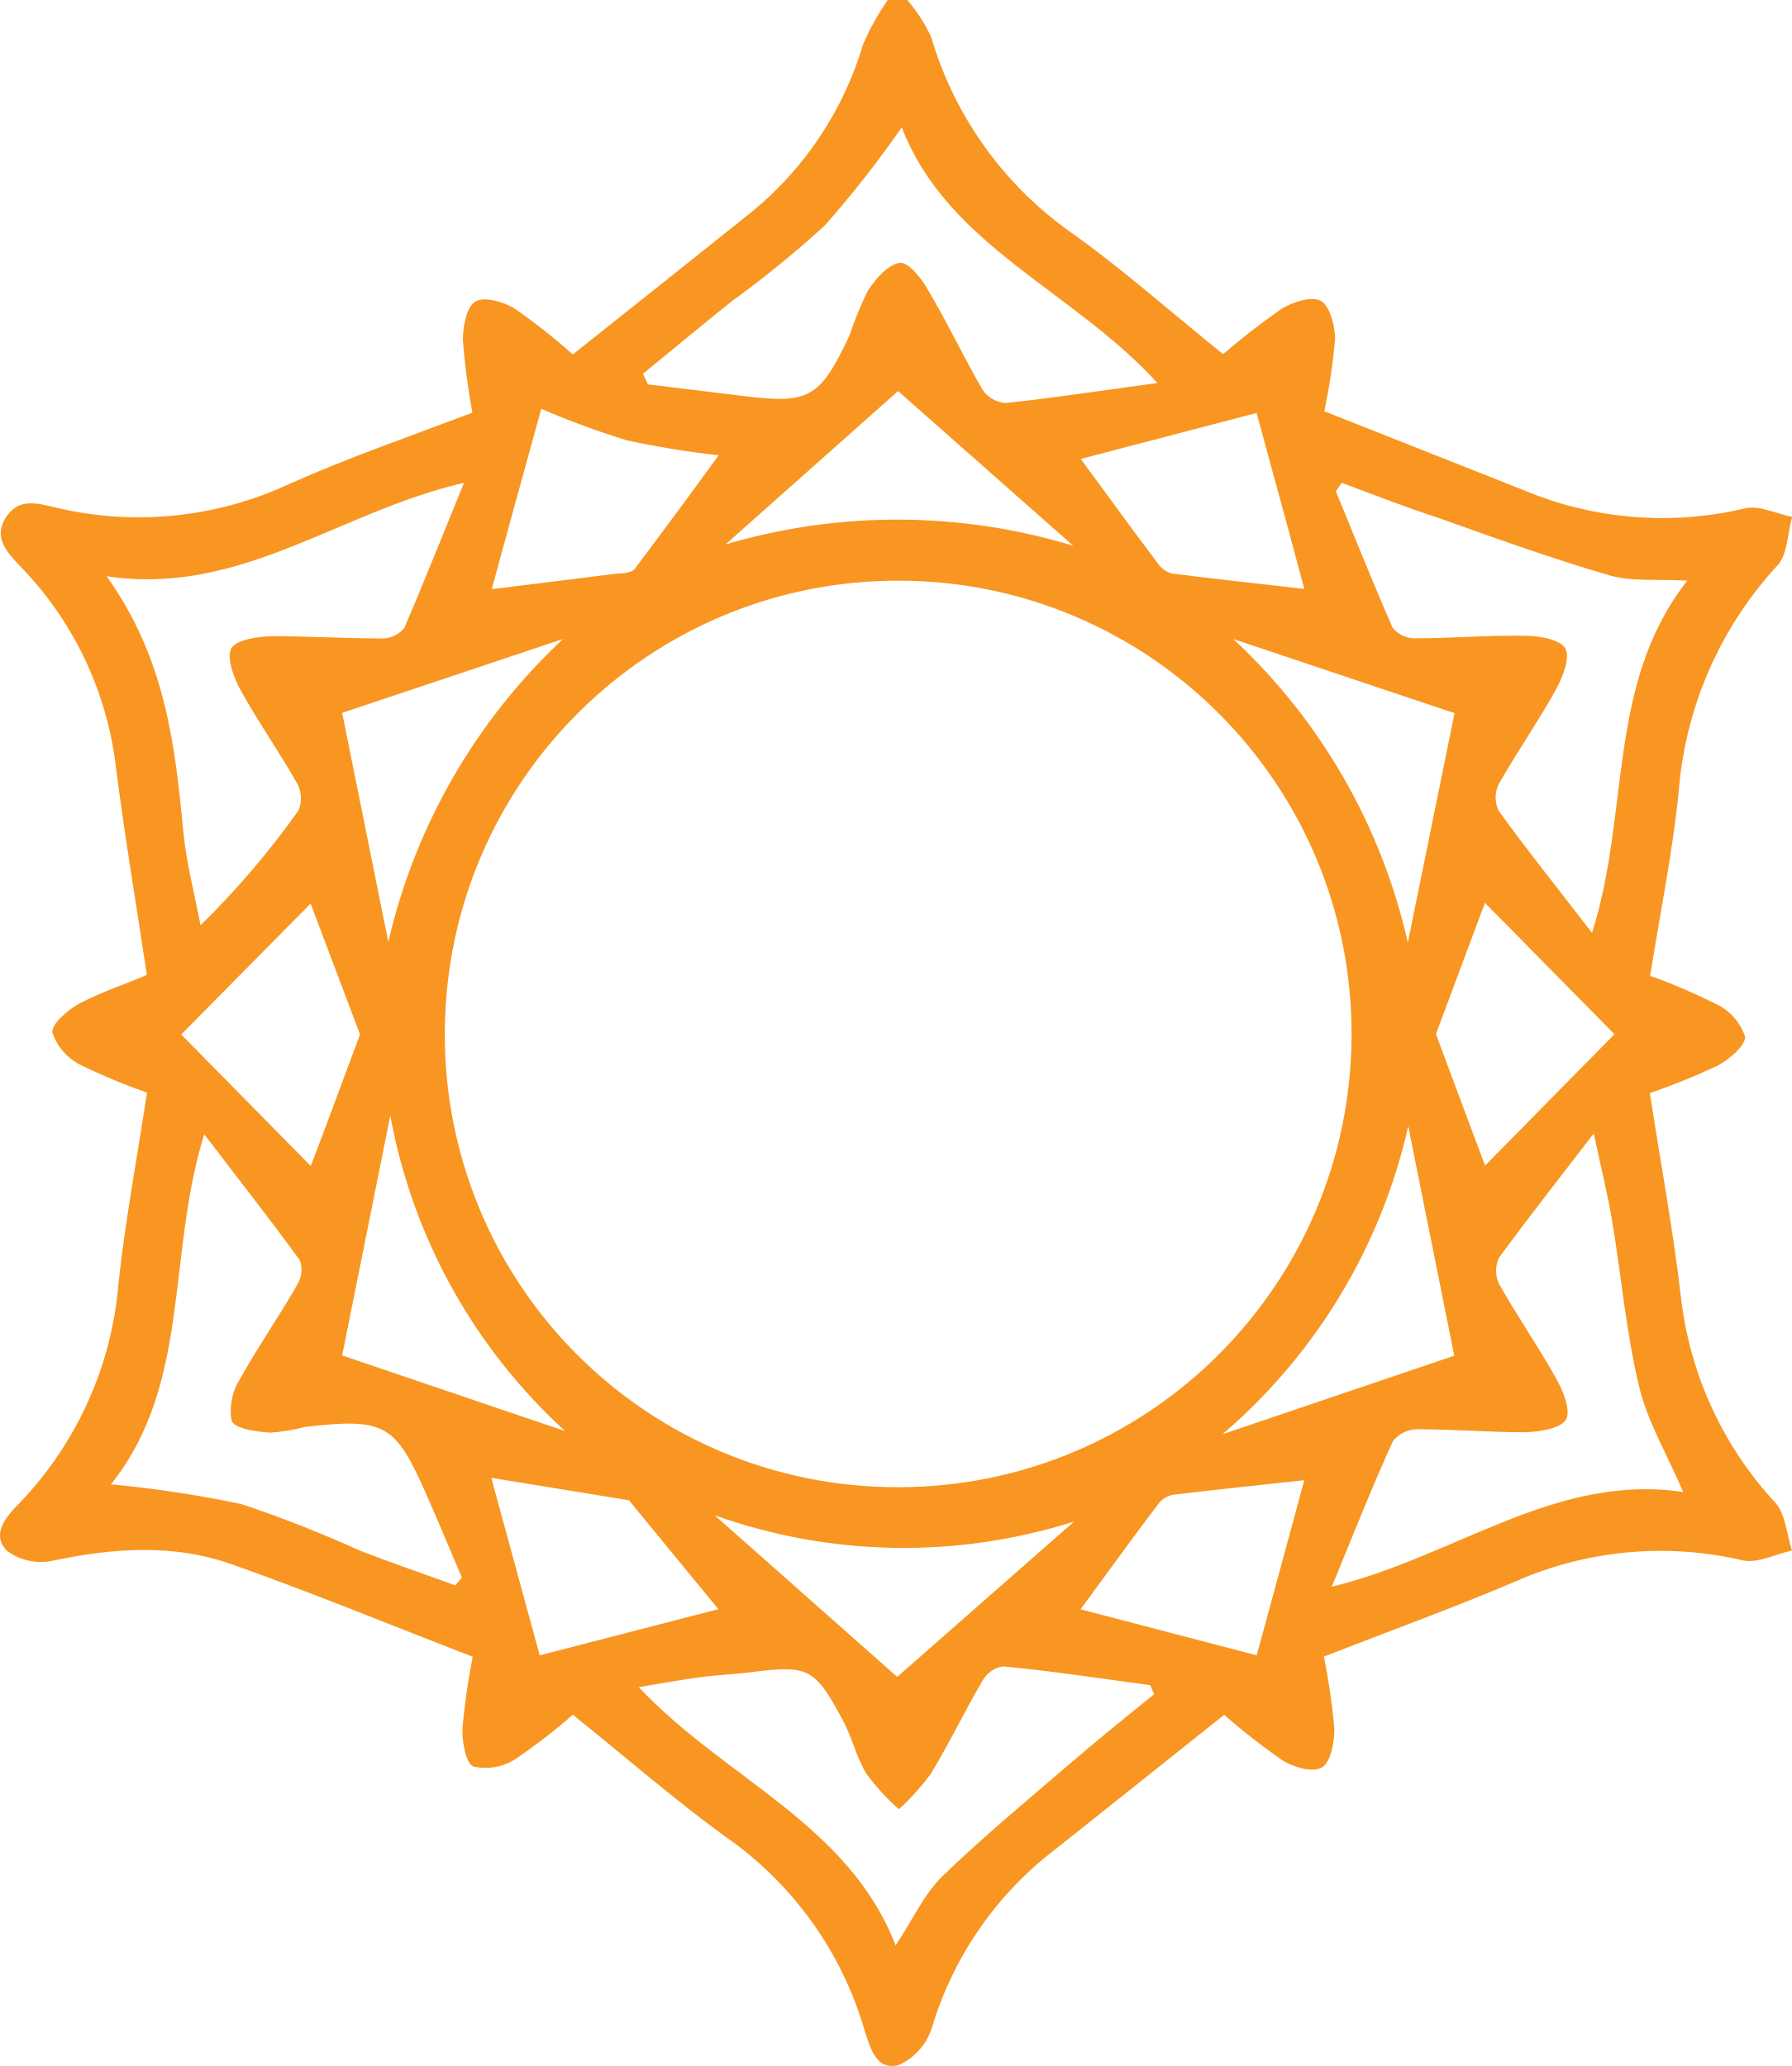
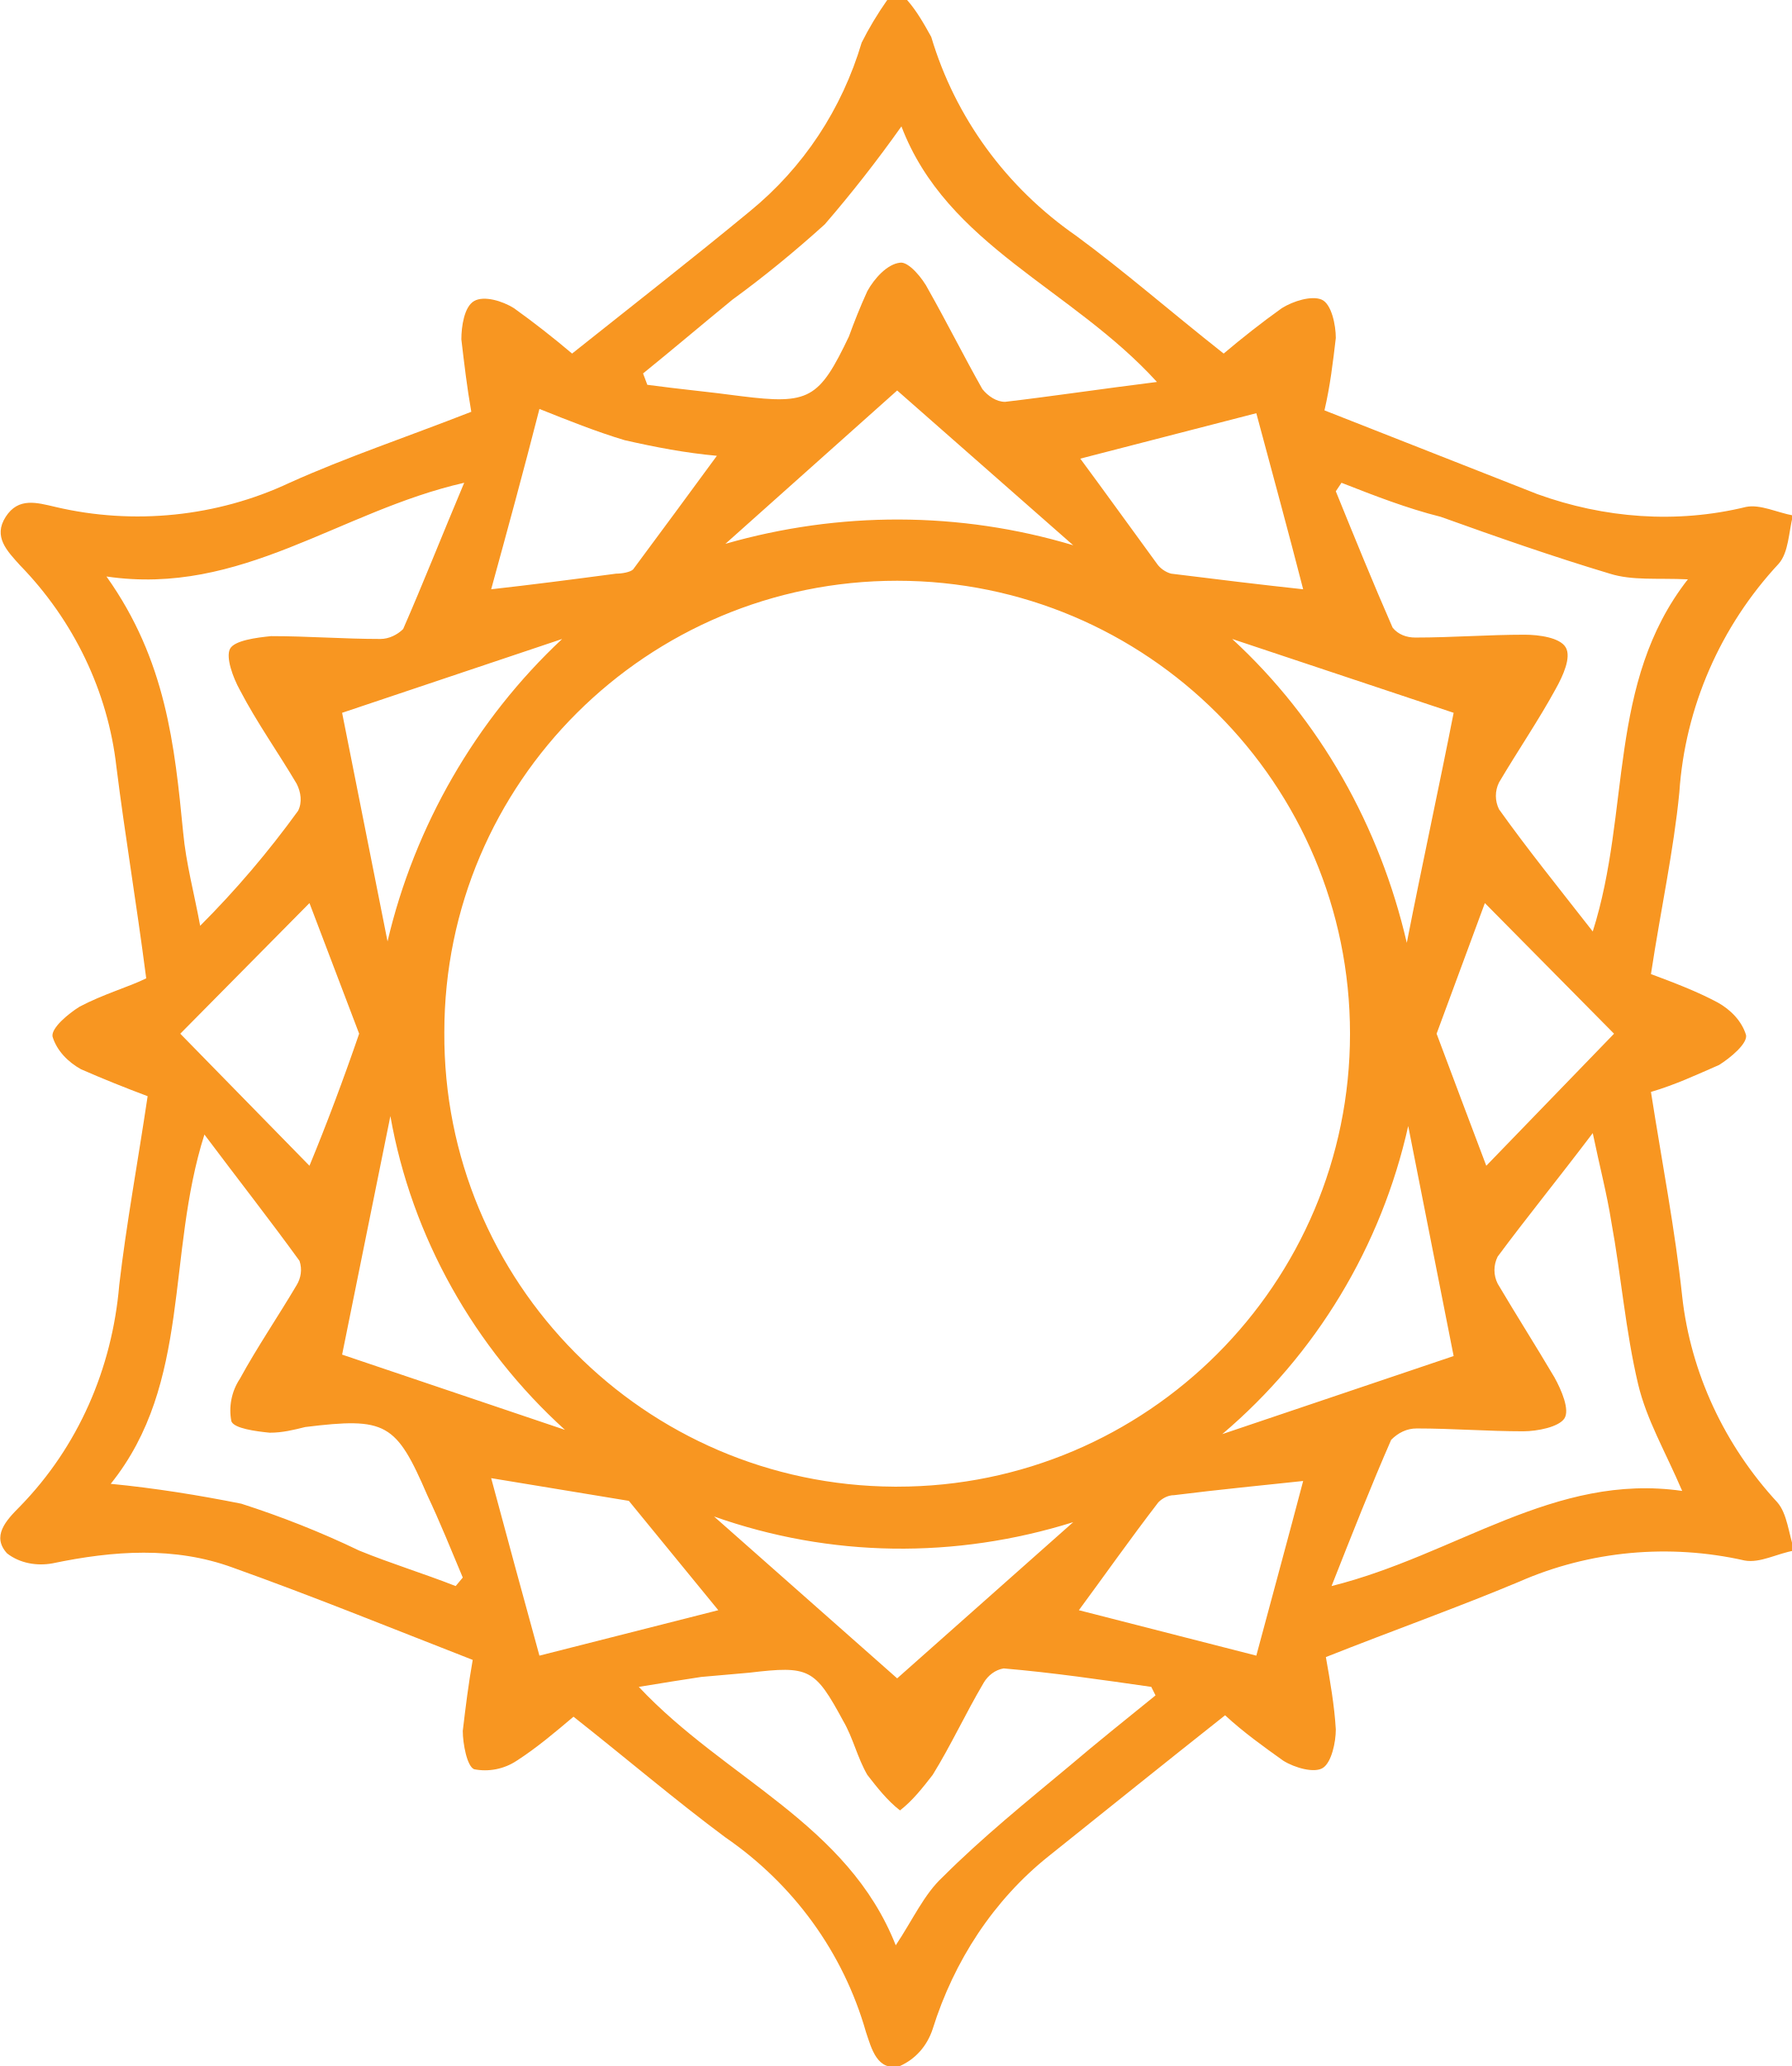
- <svg xmlns="http://www.w3.org/2000/svg" viewBox="0 0 126.16 145.49">
-   <defs>
-     <style>.cls-1{fill:#f89621;}</style>
-   </defs>
-   <g id="Layer_2" data-name="Layer 2">
-     <g id="Layer_5" data-name="Layer 5">
-       <path class="cls-1" d="M63.88,0a11.23,11.23,0,0,1,1.68,2.61,25.75,25.75,0,0,0,10.19,14c3.44,2.49,6.64,5.32,10.36,8.33a51.38,51.38,0,0,1,4.12-3.19c.77-.49,2.14-.92,2.77-.56s1,1.76,1,2.68a43.12,43.12,0,0,1-.76,5.09l15,5.94a25.2,25.2,0,0,0,14.66.89c1-.21,2.18.39,3.28.61-.33,1.15-.32,2.61-1,3.38a26.54,26.54,0,0,0-7,16.1c-.43,4.14-1.26,8.24-2,12.84a42.4,42.4,0,0,1,4.68,2,3.93,3.93,0,0,1,2,2.26c.09.6-1.11,1.64-1.94,2.07a47.74,47.74,0,0,1-4.76,1.93c.79,5.08,1.65,9.71,2.19,14.38A25.58,25.58,0,0,0,125,105.83c.73.82.79,2.23,1.17,3.36-1.17.25-2.44.93-3.49.69a25.31,25.31,0,0,0-15.92,1.46c-4.33,1.85-8.76,3.45-13.55,5.32a46.27,46.27,0,0,1,.74,5.1c0,.93-.26,2.34-.88,2.71s-2,0-2.81-.53a46.29,46.29,0,0,1-4.07-3.18c-4.34,3.45-8.36,6.68-12.41,9.88a24.74,24.74,0,0,0-8.18,12.19,4.28,4.28,0,0,1-2.32,2.59c-1.59.42-2-1.18-2.41-2.45A25.15,25.15,0,0,0,51,129.29c-3.55-2.59-6.88-5.49-10.67-8.54a40.85,40.85,0,0,1-4,3.1,3.89,3.89,0,0,1-3,.55c-.55-.24-.81-1.79-.77-2.73a48.89,48.89,0,0,1,.72-5c-5.85-2.26-11.33-4.52-16.9-6.49C12.24,108.7,8,109,3.71,109.91a4,4,0,0,1-3.23-.71c-1.1-1.15-.1-2.35.87-3.33a25.32,25.32,0,0,0,7-15.58c.47-4.3,1.27-8.56,2-13.35A41.64,41.64,0,0,1,5.69,75a3.93,3.93,0,0,1-2-2.29c-.09-.59,1.11-1.62,1.94-2.06,1.66-.86,3.46-1.44,4.71-2-.78-5.18-1.58-9.9-2.18-14.64A24.37,24.37,0,0,0,1.4,39.85c-.94-1-1.87-2-1-3.39s2.16-1.05,3.47-.73a25.14,25.14,0,0,0,16.55-1.67c4-1.79,8.2-3.24,12.84-5a48.06,48.06,0,0,1-.67-5.12c0-.93.25-2.32.87-2.7s2,0,2.79.5a44.17,44.17,0,0,1,4.08,3.22c4.37-3.47,8.46-6.73,12.55-10A24.08,24.08,0,0,0,60.77,3.11,17.7,17.7,0,0,1,62.51,0Zm-.67,104.73a31.92,31.92,0,1,0-31.89-32A31.83,31.83,0,0,0,63.21,104.73Zm-55.4-.2A80.93,80.93,0,0,1,17,105.92a86,86,0,0,1,8.3,3.26c2.23.87,4.5,1.64,6.75,2.46l.47-.55c-.82-1.92-1.63-3.86-2.47-5.78-2.23-5.06-2.92-5.46-8.55-4.83a13,13,0,0,1-2.48.41c-1-.08-2.48-.27-2.71-.83a4.18,4.18,0,0,1,.62-3c1.25-2.25,2.73-4.37,4-6.59a2,2,0,0,0,.18-1.72c-2.08-2.87-4.27-5.65-6.73-8.87C11.72,88.4,13.47,97.45,7.81,104.53Zm86,7.2c8.76-2.16,15.72-8,24.7-6.66-1.18-2.75-2.54-5-3.12-7.49-.9-3.77-1.23-7.68-1.87-11.51-.31-1.91-.79-3.79-1.31-6.25-2.52,3.27-4.65,6-6.66,8.73a2.14,2.14,0,0,0,0,1.88c1.26,2.24,2.74,4.36,4,6.62.5.88,1.08,2.31.7,2.93s-1.89.86-2.91.88c-2.5,0-5-.21-7.51-.21a2.24,2.24,0,0,0-1.75.82C96.63,104.64,95.35,107.89,93.77,111.73ZM45.27,26.32l.35.75c2.19.27,4.38.52,6.56.8,4.8.59,5.51.22,7.61-4.2a26.79,26.79,0,0,1,1.29-3.16c.55-.85,1.42-1.88,2.27-2,.59-.09,1.56,1.12,2,1.93,1.35,2.28,2.49,4.68,3.82,7a2.15,2.15,0,0,0,1.64.94c3.37-.36,6.74-.87,10.68-1.41-6-6.57-14.77-9.65-18-18a76.11,76.11,0,0,1-5.41,6.9,75.09,75.09,0,0,1-6.55,5.34C49.43,22.89,47.36,24.61,45.27,26.32ZM94.47,34l-.42.59c1.32,3.21,2.61,6.44,4,9.62a2,2,0,0,0,1.56.74c2.57,0,5.14-.22,7.71-.18,1,0,2.52.24,2.89.9s-.2,2.05-.69,2.94c-1.25,2.25-2.73,4.37-4,6.61a2.14,2.14,0,0,0,0,1.88c2,2.77,4.14,5.44,6.57,8.59,2.7-8.46,1-17.55,6.71-24.8-2.16-.12-3.92.08-5.48-.37-4-1.17-8-2.6-11.9-4C99.08,35.76,96.79,34.87,94.47,34ZM63.06,137c1.21-1.84,2-3.6,3.26-4.84,2.83-2.75,5.88-5.27,8.88-7.85,2-1.71,4-3.35,6.06-5l-.28-.64c-3.46-.46-6.91-1-10.37-1.32a2,2,0,0,0-1.43,1c-1.26,2.15-2.34,4.41-3.63,6.54a17.28,17.28,0,0,1-2.26,2.52A15.88,15.88,0,0,1,61,124.91c-.71-1.15-1-2.55-1.65-3.75-2-3.74-2.43-3.92-6.56-3.39-1.14.14-2.29.18-3.42.33-1.3.17-2.58.41-4.4.71C51.1,125.32,59.72,128.4,63.06,137ZM32.67,34c-8.75,2-15.73,8-25.16,6.58,4.17,5.86,4.81,11.93,5.4,18,.21,2.21.79,4.39,1.21,6.58A59.86,59.86,0,0,0,21,57.1a2.19,2.19,0,0,0-.06-1.9c-1.27-2.24-2.76-4.35-4-6.6-.49-.89-1-2.31-.66-2.93s1.88-.85,2.9-.87c2.57,0,5.14.16,7.71.16a2,2,0,0,0,1.57-.73C29.83,41.06,31.1,37.83,32.67,34Zm81,38.83-9.12-9.25-3.45,9.24c1.18,3.18,2.39,6.41,3.46,9.26Zm-88.33,0-3.47-9.2-9.11,9.22,9.12,9.26C23,79.19,24.17,76,25.36,72.81ZM38,116.57l12.58-3.25-6.3-7.67-9.69-1.58C35.71,108.17,36.92,112.59,38,116.57Zm50.48,0c1.11-4.08,2.31-8.47,3.35-12.33-2.8.3-5.93.63-9.06,1a1.74,1.74,0,0,0-1.11.53c-2,2.62-3.9,5.28-5.58,7.56Zm0-87.49L76.09,32.32c1.68,2.29,3.54,4.84,5.43,7.36a1.79,1.79,0,0,0,1,.71c3.25.41,6.51.76,9.31,1.08C90.79,37.56,89.6,33.2,88.47,29.08ZM34.62,41.49c2.73-.34,5.79-.71,8.84-1.1.43,0,1-.06,1.23-.33,2-2.66,4-5.37,5.91-8A61.24,61.24,0,0,1,44.11,31a57.18,57.18,0,0,1-6-2.21C36.92,33.08,35.71,37.5,34.62,41.49Zm41,65.66a39.68,39.68,0,0,1-25.3-.44l12.85,11.38ZM99.15,79.31A40.16,40.16,0,0,1,86.07,101l16.32-5.53ZM75.56,38.43,63.23,27.54,51.08,38.34A42.69,42.69,0,0,1,75.56,38.43ZM39.64,45,24.09,50.2l3.25,16.13A42.17,42.17,0,0,1,39.64,45Zm47.19,0A41.68,41.68,0,0,1,99.12,66.38c1.14-5.57,2.27-11.14,3.29-16.16ZM24.09,95.45l15.7,5.33A39.77,39.77,0,0,1,27.48,78.56Z" />
+ <svg xmlns="http://www.w3.org/2000/svg" version="1.1" id="Layer_1" x="0px" y="0px" viewBox="0 0 126.2 145.5" style="enable-background:new 0 0 126.2 145.5;" xml:space="preserve">
+   <style type="text/css">
+ 	.st0{fill:#F89621;}
+ 	.st1{fill:none;}
+ </style>
+   <g>
+     <g id="Layer_2_1_">
+       <g id="Layer_5">
+         <path class="st0" d="M63.9,0c0.7,0.8,1.2,1.7,1.7,2.6c1.7,5.7,5.3,10.6,10.2,14c3.4,2.5,6.6,5.3,10.4,8.3     c1.3-1.1,2.7-2.2,4.1-3.2c0.8-0.5,2.1-0.9,2.8-0.6s1,1.8,1,2.7c-0.2,1.7-0.4,3.4-0.8,5.1l15,5.9c4.7,1.7,9.8,2.1,14.7,0.9     c1-0.2,2.2,0.4,3.3,0.6c-0.3,1.2-0.3,2.6-1,3.4c-4.1,4.4-6.6,10.1-7,16.1c-0.4,4.1-1.3,8.2-2,12.8c1.6,0.6,3.2,1.2,4.7,2     c0.9,0.5,1.7,1.3,2,2.3c0.1,0.6-1.1,1.6-1.9,2.1c-1.6,0.7-3.1,1.4-4.8,1.9c0.8,5.1,1.7,9.7,2.2,14.4c0.6,5.4,3,10.5,6.7,14.5     c0.7,0.8,0.8,2.2,1.2,3.4c-1.2,0.2-2.4,0.9-3.5,0.7c-5.3-1.2-10.9-0.7-15.9,1.5c-4.3,1.8-8.8,3.4-13.6,5.3     c0.3,1.7,0.6,3.4,0.7,5.1c0,0.9-0.3,2.3-0.9,2.7s-2,0-2.8-0.5c-1.4-1-2.8-2-4.1-3.2c-4.3,3.4-8.4,6.7-12.4,9.9     c-3.9,3.1-6.7,7.4-8.2,12.2c-0.4,1.2-1.2,2.1-2.3,2.6c-1.6,0.4-2-1.2-2.4-2.4c-1.6-5.6-5.1-10.4-9.9-13.7     c-3.5-2.6-6.9-5.5-10.7-8.5c-1.3,1.1-2.6,2.2-4,3.1c-0.9,0.6-2,0.8-3,0.6c-0.5-0.2-0.8-1.8-0.8-2.7c0.2-1.7,0.4-3.3,0.7-5     c-5.9-2.3-11.3-4.5-16.9-6.5c-4.1-1.5-8.4-1.2-12.7-0.3c-1.1,0.2-2.3,0-3.2-0.7c-1.1-1.2-0.1-2.3,0.9-3.3c4.1-4.2,6.5-9.7,7-15.6     c0.5-4.3,1.3-8.6,2-13.3c-1.6-0.6-3.1-1.2-4.7-1.9c-0.9-0.5-1.7-1.3-2-2.3c-0.1-0.6,1.1-1.6,1.9-2.1c1.7-0.9,3.5-1.4,4.7-2     C9.6,63.5,8.8,58.8,8.2,54c-0.6-5.3-3-10.3-6.8-14.2c-0.9-1-1.9-2-1-3.4s2.2-1,3.5-0.7c5.5,1.3,11.4,0.7,16.5-1.7     c4-1.8,8.2-3.2,12.8-5c-0.3-1.7-0.5-3.4-0.7-5.1c0-0.9,0.2-2.3,0.9-2.7s2,0,2.8,0.5c1.4,1,2.8,2.1,4.1,3.2     c4.4-3.5,8.5-6.7,12.5-10c3.8-3.1,6.5-7.2,7.9-11.9C61.2,2,61.8,1,62.5,0H63.9z M63.2,104.7c17.6,0,31.9-14.3,31.9-31.9     c0-17.6-14.3-31.9-31.9-31.9c-17.6,0-31.9,14.2-31.9,31.8c-0.1,17.6,14.1,31.9,31.7,32C63.1,104.7,63.1,104.7,63.2,104.7z      M7.8,104.5c3.1,0.3,6.2,0.8,9.2,1.4c2.8,0.9,5.6,2,8.3,3.3c2.2,0.9,4.5,1.6,6.8,2.5l0.5-0.6c-0.8-1.9-1.6-3.9-2.5-5.8     c-2.2-5.1-2.9-5.5-8.6-4.8c-0.8,0.2-1.6,0.4-2.5,0.4c-1-0.1-2.5-0.3-2.7-0.8c-0.2-1,0-2.1,0.6-3c1.2-2.2,2.7-4.4,4-6.6     c0.3-0.5,0.4-1.1,0.2-1.7c-2.1-2.9-4.3-5.7-6.7-8.9C11.7,88.4,13.5,97.4,7.8,104.5z M93.8,111.7c8.8-2.2,15.7-8,24.7-6.7     c-1.2-2.8-2.5-5-3.1-7.5c-0.9-3.8-1.2-7.7-1.9-11.5c-0.3-1.9-0.8-3.8-1.3-6.2c-2.5,3.3-4.7,6-6.7,8.7c-0.3,0.6-0.3,1.3,0,1.9     c1.3,2.2,2.7,4.4,4,6.6c0.5,0.9,1.1,2.3,0.7,2.9s-1.9,0.9-2.9,0.9c-2.5,0-5-0.2-7.5-0.2c-0.7,0-1.3,0.3-1.8,0.8     C96.6,104.6,95.3,107.9,93.8,111.7L93.8,111.7z M45.3,26.3l0.3,0.8c2.2,0.3,4.4,0.5,6.6,0.8c4.8,0.6,5.5,0.2,7.6-4.2     c0.4-1.1,0.8-2.1,1.3-3.2c0.5-0.9,1.4-1.9,2.3-2c0.6-0.1,1.6,1.1,2,1.9c1.3,2.3,2.5,4.7,3.8,7c0.4,0.5,1,0.9,1.6,0.9     c3.4-0.4,6.7-0.9,10.7-1.4c-6-6.6-14.8-9.6-18-18c-1.7,2.4-3.5,4.7-5.4,6.9c-2.1,1.9-4.3,3.7-6.5,5.3     C49.4,22.9,47.4,24.6,45.3,26.3z M94.5,34l-0.4,0.6c1.3,3.2,2.6,6.4,4,9.6c0.4,0.5,1,0.7,1.6,0.7c2.6,0,5.1-0.2,7.7-0.2     c1,0,2.5,0.2,2.9,0.9s-0.2,2-0.7,2.9c-1.2,2.2-2.7,4.4-4,6.6c-0.3,0.6-0.3,1.3,0,1.9c2,2.8,4.1,5.4,6.6,8.6     c2.7-8.5,1-17.5,6.7-24.8c-2.2-0.1-3.9,0.1-5.5-0.4c-4-1.2-8-2.6-11.9-4C99.1,35.8,96.8,34.9,94.5,34z M63.1,137     c1.2-1.8,2-3.6,3.3-4.8c2.8-2.8,5.9-5.3,8.9-7.8c2-1.7,4-3.3,6.1-5l-0.3-0.6c-3.5-0.5-6.9-1-10.4-1.3c-0.6,0.1-1.1,0.5-1.4,1     c-1.3,2.2-2.3,4.4-3.6,6.5c-0.7,0.9-1.4,1.8-2.3,2.5c-0.9-0.7-1.6-1.6-2.3-2.5c-0.7-1.2-1-2.6-1.7-3.8c-2-3.7-2.4-3.9-6.6-3.4     c-1.1,0.1-2.3,0.2-3.4,0.3c-1.3,0.2-2.6,0.4-4.4,0.7C51.1,125.3,59.7,128.4,63.1,137z M32.7,34c-8.8,2-15.7,8-25.2,6.6     c4.2,5.9,4.8,11.9,5.4,18c0.2,2.2,0.8,4.4,1.2,6.6c2.5-2.5,4.8-5.2,6.9-8.1c0.3-0.6,0.2-1.3-0.1-1.9c-1.3-2.2-2.8-4.3-4-6.6     c-0.5-0.9-1-2.3-0.7-2.9s1.9-0.8,2.9-0.9c2.6,0,5.1,0.2,7.7,0.2c0.6,0,1.2-0.3,1.6-0.7C29.8,41.1,31.1,37.8,32.7,34z M113.7,72.8     l-9.1-9.2l-3.4,9.2c1.2,3.2,2.4,6.4,3.5,9.3L113.7,72.8z M25.3,72.8l-3.5-9.2l-9.1,9.2l9.1,9.3C23,79.2,24.2,76,25.3,72.8     L25.3,72.8z M38,116.6l12.6-3.2l-6.3-7.7l-9.7-1.6C35.7,108.2,36.9,112.6,38,116.6z M88.5,116.6c1.1-4.1,2.3-8.5,3.3-12.3     c-2.8,0.3-5.9,0.6-9.1,1c-0.4,0-0.8,0.2-1.1,0.5c-2,2.6-3.9,5.3-5.6,7.6L88.5,116.6z M88.5,29.1l-12.4,3.2     c1.7,2.3,3.5,4.8,5.4,7.4c0.2,0.3,0.6,0.6,1,0.7c3.2,0.4,6.5,0.8,9.3,1.1C90.8,37.6,89.6,33.2,88.5,29.1L88.5,29.1z M34.6,41.5     c2.7-0.3,5.8-0.7,8.8-1.1c0.4,0,1-0.1,1.2-0.3c2-2.7,4-5.4,5.9-8c-2.2-0.2-4.3-0.6-6.5-1.1c-2-0.6-4-1.4-6-2.2     C36.9,33.1,35.7,37.5,34.6,41.5z M75.6,107.2c-8.3,2.6-17.1,2.5-25.3-0.4l12.9,11.4L75.6,107.2z M99.2,79.3     c-1.9,8.5-6.5,16.1-13.1,21.7l16.3-5.5L99.2,79.3z M75.6,38.4L63.2,27.5L51.1,38.3C59.1,36,67.6,36,75.6,38.4z M39.6,45     l-15.5,5.2l3.2,16.1C29.2,58.2,33.5,50.7,39.6,45z M86.8,45c6.2,5.7,10.4,13.2,12.3,21.4c1.1-5.6,2.3-11.1,3.3-16.2L86.8,45z      M24.1,95.4l15.7,5.3C33.4,94.9,29,87.1,27.5,78.6L24.1,95.4z" />
+       </g>
    </g>
+     <rect x="-2.8" class="st1" width="131.8" height="145.4" />
  </g>
</svg>
